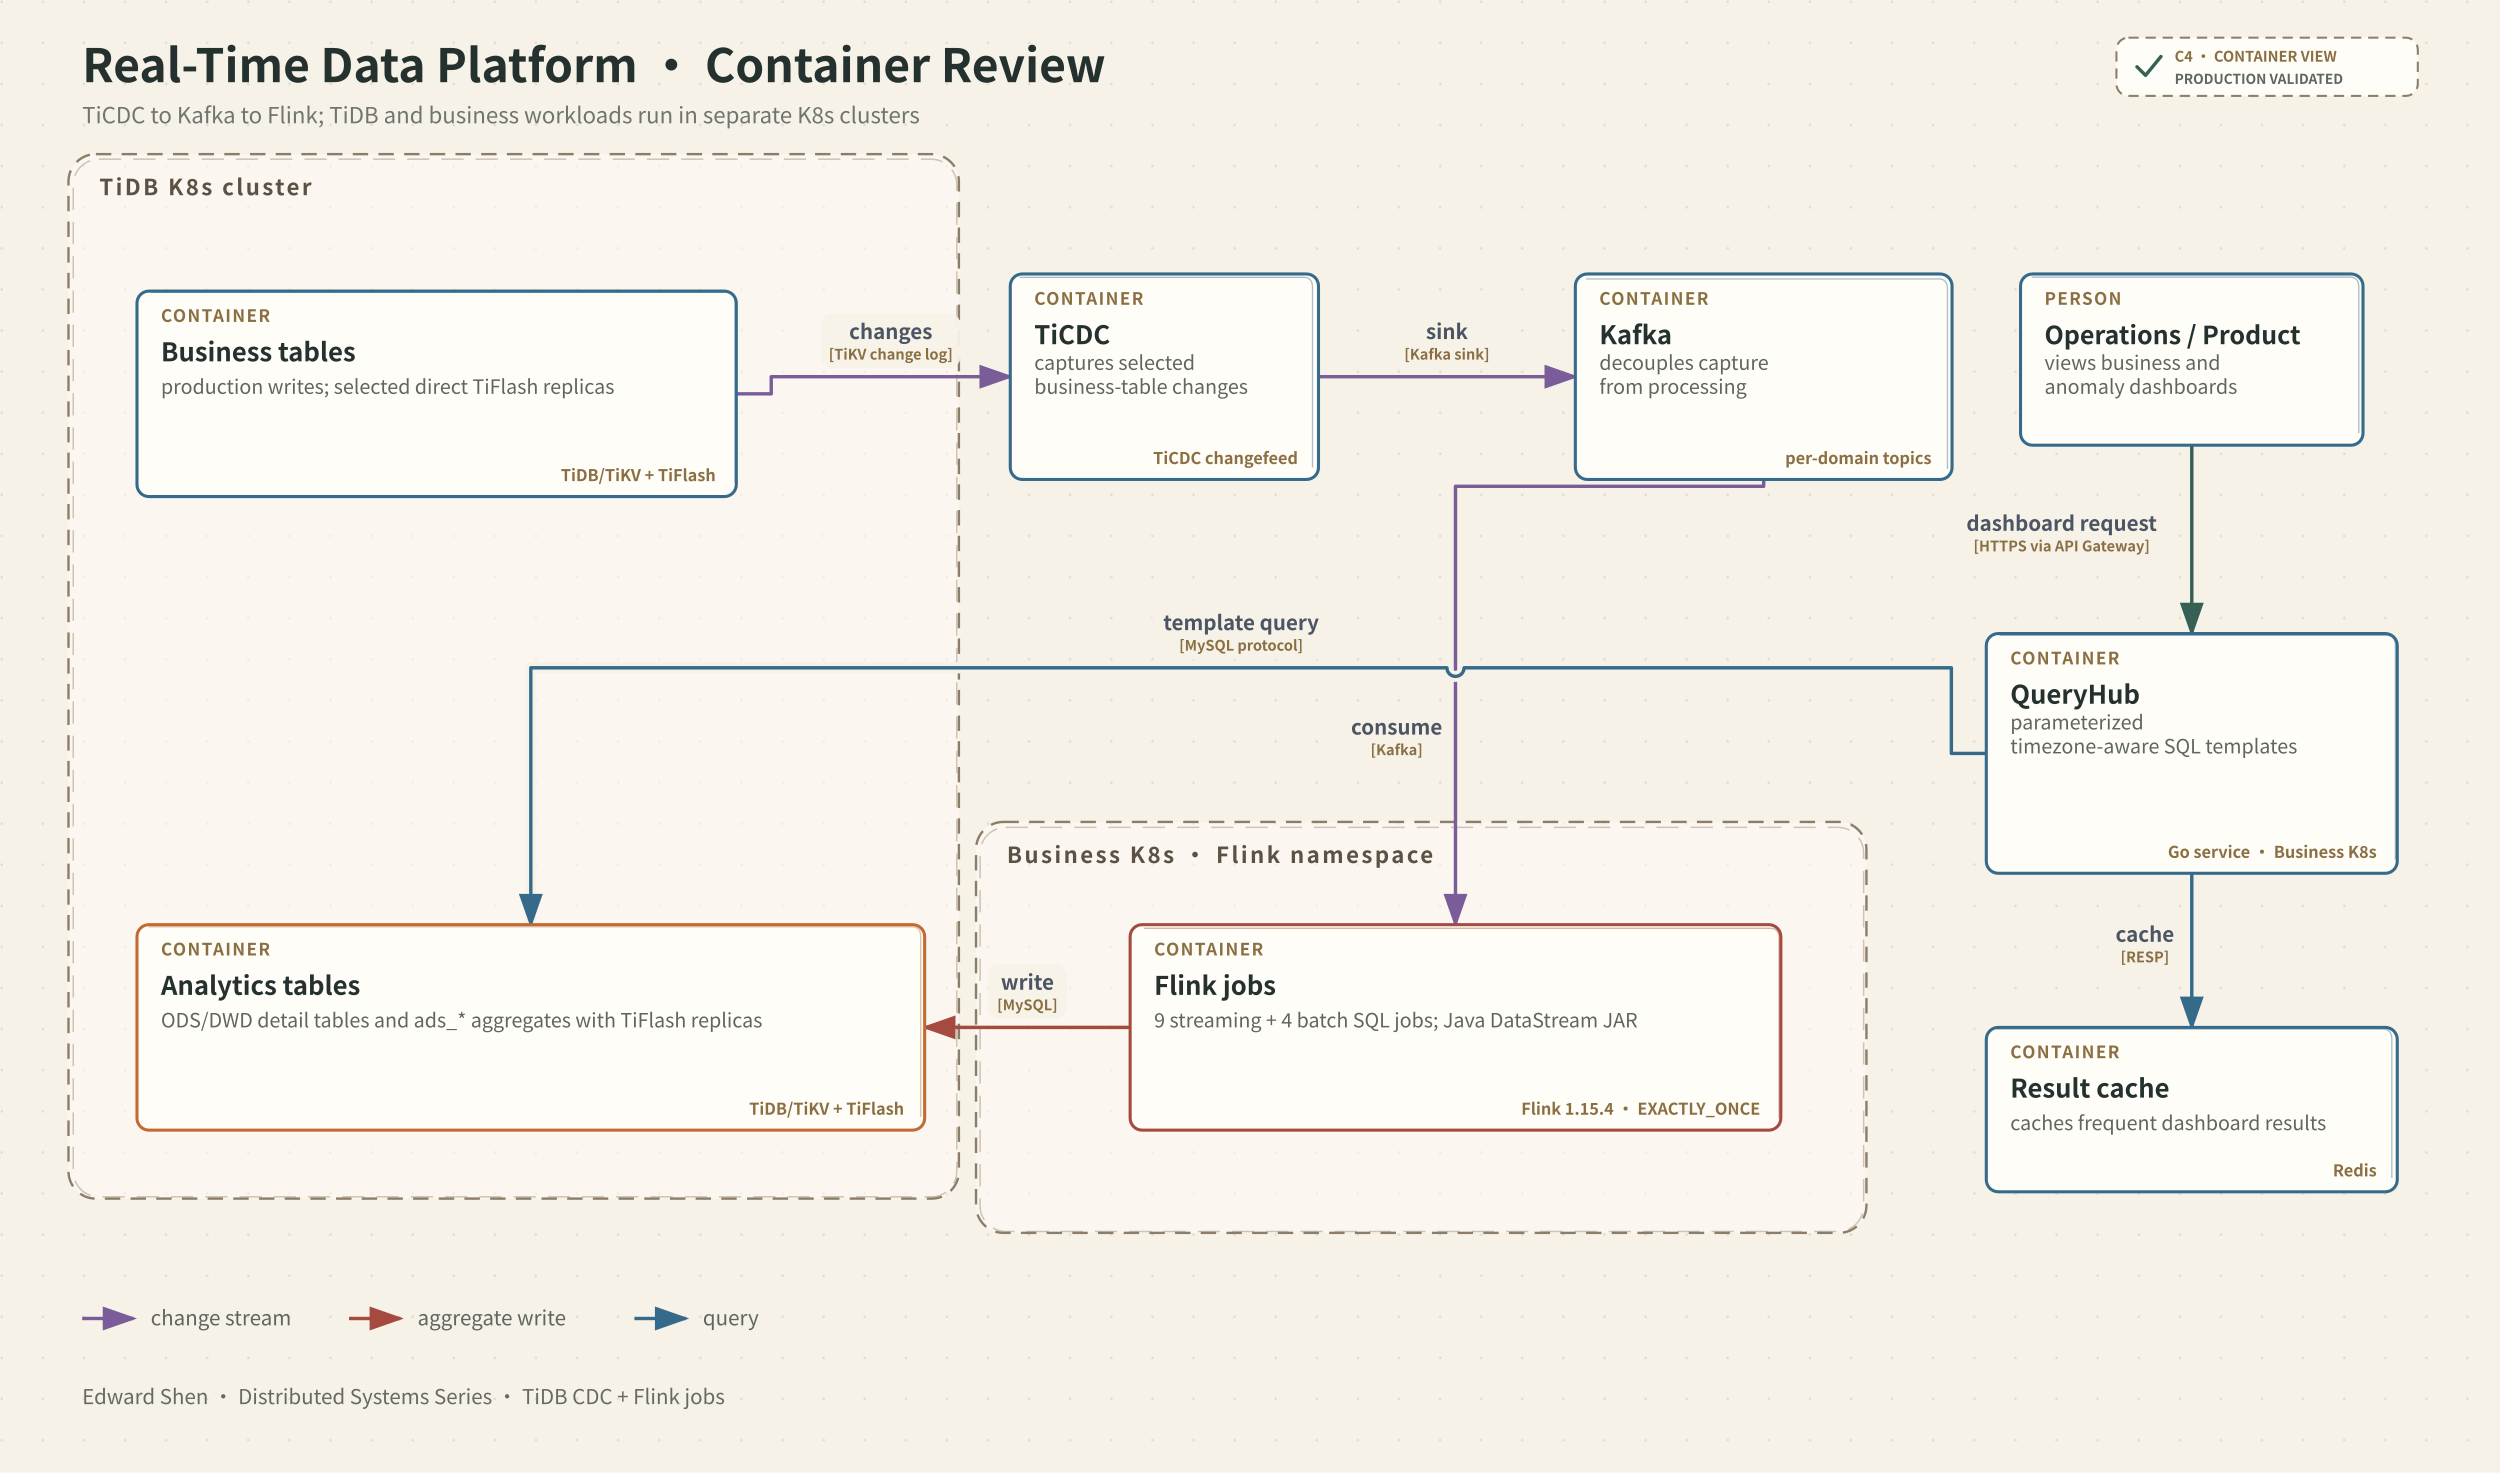
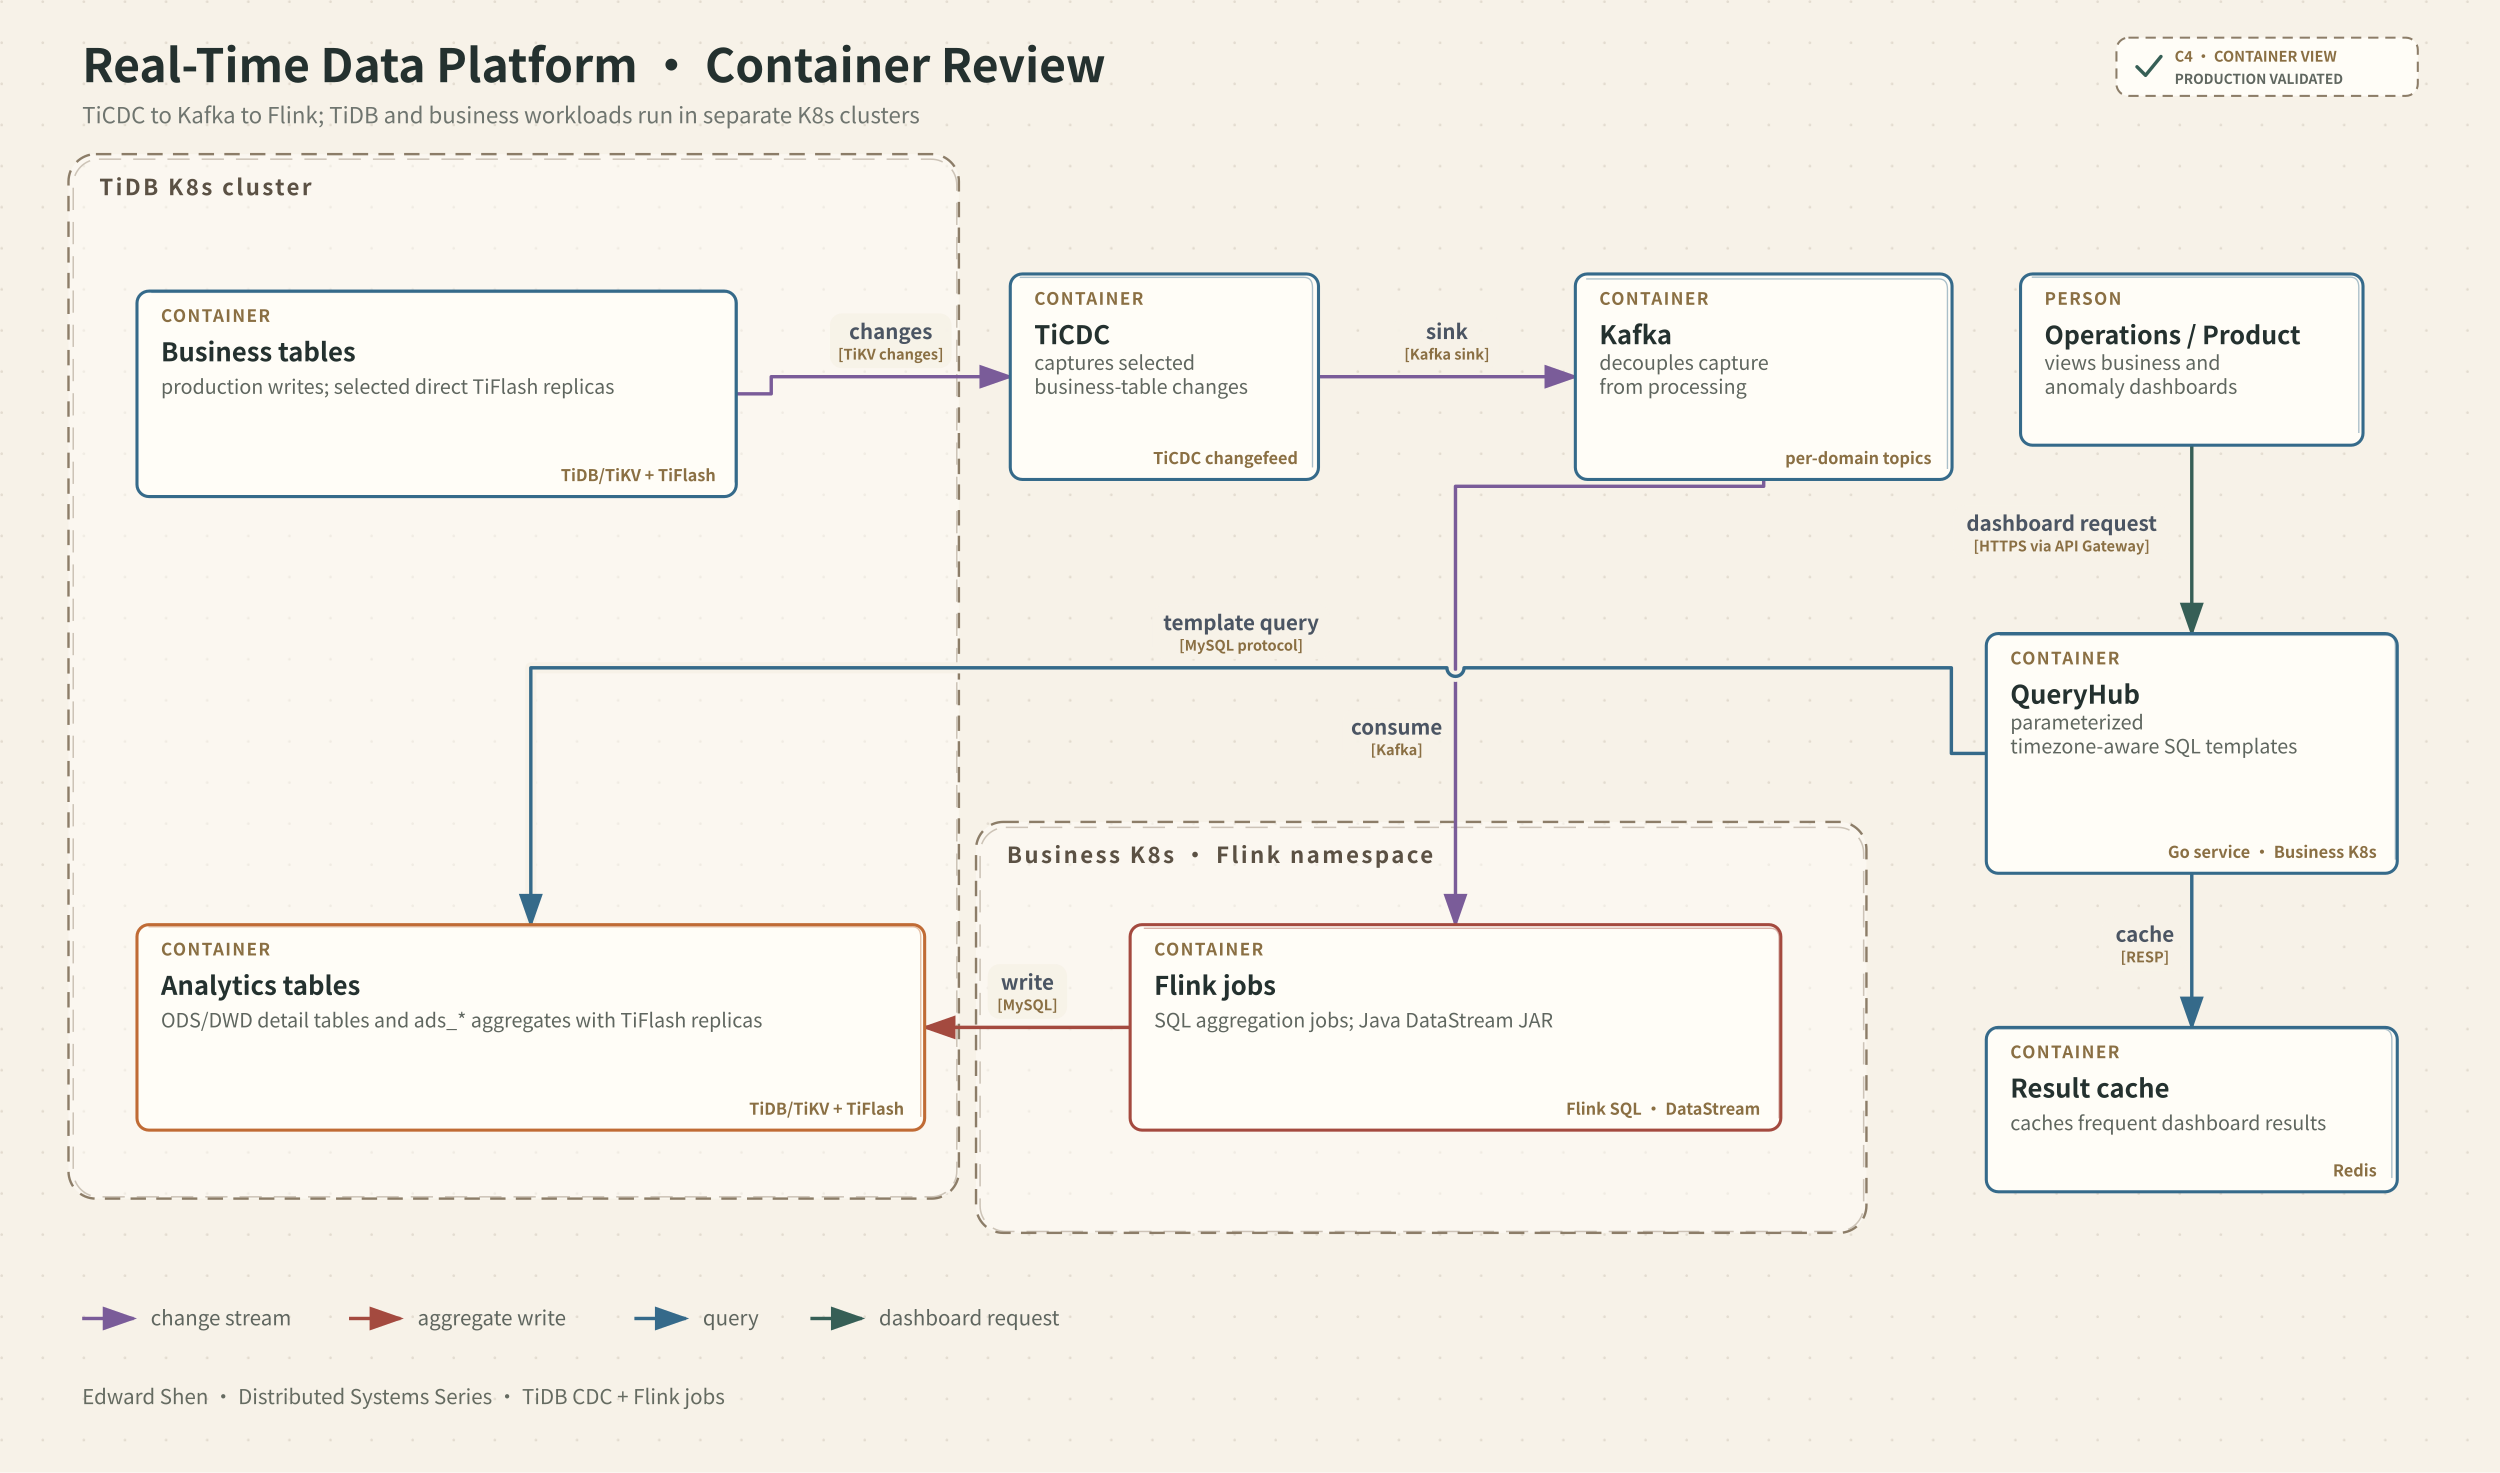
<svg xmlns="http://www.w3.org/2000/svg" viewBox="0 0 1460 860" width="1460" height="860" data-generator="fireworks-tech-graph" data-schema-version="1" data-text-metrics="heuristic-v1" data-style-id="9" data-visual-theme="C4 Review Canvas" data-diagram-type="c4" data-motion-scene="" data-semantic-profile="c4-review" data-semantic-valid="true" data-quality-profile="standard" data-max-bends-per-edge="12" data-max-total-bends="100" data-max-route-stretch="5.0" data-max-bridged-crossings="8" data-min-node-gap="0.0" data-min-container-gutter="0.0" data-min-label-clearance="2.0" data-min-segment-length="0.0">
  <defs>
    <marker id="arrowA" markerWidth="10" markerHeight="7" refX="9" refY="3.5" orient="auto">
      <polygon points="0 0, 10 3.5, 0 7" fill="#365f56" />
    </marker>
    <marker id="arrowB" markerWidth="10" markerHeight="7" refX="9" refY="3.5" orient="auto">
      <polygon points="0 0, 10 3.5, 0 7" fill="#a44a3f" />
    </marker>
    <marker id="arrowC" markerWidth="10" markerHeight="7" refX="9" refY="3.5" orient="auto">
      <polygon points="0 0, 10 3.5, 0 7" fill="#356a8a" />
    </marker>
    <marker id="arrowE" markerWidth="10" markerHeight="7" refX="9" refY="3.5" orient="auto">
      <polygon points="0 0, 10 3.5, 0 7" fill="#c06b35" />
    </marker>
    <marker id="arrowF" markerWidth="10" markerHeight="7" refX="9" refY="3.5" orient="auto">
      <polygon points="0 0, 10 3.5, 0 7" fill="#7a5c99" />
    </marker>
    <marker id="arrowG" markerWidth="10" markerHeight="7" refX="9" refY="3.5" orient="auto">
      <polygon points="0 0, 10 3.5, 0 7" fill="#b13e53" />
    </marker>
    <marker id="arrowH" markerWidth="10" markerHeight="7" refX="9" refY="3.5" orient="auto">
      <polygon points="0 0, 10 3.5, 0 7" fill="#746b60" />
    </marker>
    <pattern id="reviewGrid" width="24" height="24" patternUnits="userSpaceOnUse">
      <circle cx="1" cy="1" r="0.8" fill="#8c7d68" fill-opacity="0.18" />
    </pattern>
    <style>
    text { font-family: 'Avenir Next', Avenir, 'Segoe UI', 'PingFang SC', 'Noto Sans CJK SC', 'Microsoft YaHei', sans-serif; }
    .title { font-size: 27px; font-weight: 700; fill: #24312f; }
    .subtitle { font-size: 13px; font-weight: 500; fill: #6f756f; }
    .section { font-size: 13px; font-weight: 700; fill: #5b5144; letter-spacing: 1.4px; }
    .section-sub { font-size: 12px; font-weight: 500; fill: #756753; }
    .node-title { font-weight: 700; fill: #24312f; }
    .node-sub { font-weight: 500; fill: #5f665f; }
    .node-type { font-size: 10px; font-weight: 700; fill: #8a6f43; letter-spacing: 0.08em; }
    .arrow-label { font-size: 12px; font-weight: 600; fill: #4b5563; }
    .legend { font-size: 12px; font-weight: 500; fill: #5f665f; }
    .footnote { font-size: 12px; font-weight: 500; fill: #656b61; }
    .metric-label { font-size: 8.5px; font-weight: 700; fill: #656b61; text-transform: uppercase; }
    .metric-value { font-size: 9.5px; font-weight: 700; fill: #24312f; }
    </style>
  </defs>
  <rect data-graph-role="background" width="1460.0" height="860.0" fill="#f7f2e8" />
  <rect data-graph-role="decoration" width="1460.0" height="860.0" fill="url(#reviewGrid)" />
  <text x="48.0" y="48" text-anchor="start" class="title">Real-Time Data Platform · Container Review</text>
  <text x="48.0" y="72" text-anchor="start" class="subtitle">TiCDC to Kafka to Flink; TiDB and business workloads run in separate K8s clusters</text>
  <g id="style-signature" data-graph-role="decoration" data-style-signature="c4-review-board">
    <rect x="1236.0" y="22.0" width="176.0" height="34.0" rx="7" fill="#fffdf7" stroke="#8c7d68" stroke-width="1.2" stroke-dasharray="6 4" />
    <path d="M 1248.0 39.0 l 5 5 9 -11" fill="none" stroke="#365f56" stroke-width="2" stroke-linecap="round" stroke-linejoin="round" />
    <text data-full-text="C4 · CONTAINER VIEW" x="1270.0" y="36.0" font-size="8.5" font-weight="800" fill="#8a6f43">C4 · CONTAINER VIEW</text>
    <text data-full-text="PRODUCTION VALIDATED" x="1270.0" y="49.0" font-size="8" font-weight="700" fill="#5f665f">PRODUCTION VALIDATED</text>
  </g>
  <g id="tidb-boundary" data-graph-role="container" data-container-id="tidb-boundary" data-semantic-role="boundary" data-graph-bounds="40,90,560,700">
    <rect data-graph-role="container" x="40.0" y="90.0" width="520.0" height="610.0" rx="16.0" fill="rgba(255,253,247,0.48)" stroke="#8c7d68" stroke-width="1.4" stroke-dasharray="9 6" />
    <rect data-graph-role="decoration" x="42.77" y="92.966" width="516.0" height="606.0" rx="15.0" fill="none" stroke="#8c7d68" stroke-width="0.9" stroke-dasharray="13 7" opacity="0.42" />
    <text x="58.0" y="114.0" class="section">TiDB K8s cluster</text>
    <rect id="tidb-boundary-header" data-graph-role="reserved" data-reserved-kind="container-header" x="48" y="96" width="138.16" height="30" fill="none" stroke="none" />
  </g>
  <g id="flink-boundary" data-graph-role="container" data-container-id="flink-boundary" data-semantic-role="boundary" data-graph-bounds="570,480,1090,720">
    <rect data-graph-role="container" x="570.0" y="480.0" width="520.0" height="240.0" rx="16.0" fill="rgba(255,253,247,0.48)" stroke="#8c7d68" stroke-width="1.4" stroke-dasharray="9 6" />
    <rect data-graph-role="decoration" x="572.377" y="483.187" width="516.0" height="236.0" rx="15.0" fill="none" stroke="#8c7d68" stroke-width="0.9" stroke-dasharray="13 7" opacity="0.42" />
    <text x="588.0" y="504.0" class="section">Business K8s · Flink namespace</text>
    <rect id="flink-boundary-header" data-graph-role="reserved" data-reserved-kind="container-header" x="578" y="486" width="234.62" height="30" fill="none" stroke="none" />
  </g>
  <path id="capture-review-stroke" data-graph-role="decoration" data-owner="capture" d="M 430,230 L 450.4,230 L 450.4,220 L 590,220" fill="none" stroke="#7a5c99" stroke-width="0.9" stroke-dasharray="2.5,2" opacity="0.30" stroke-dashoffset="-0.57" />
-   <path id="capture" data-graph-role="edge" data-edge-id="capture" data-source="business-data" data-target="ticdc" data-edge-kind="flow" data-topic-id="" data-flow="async" data-motion-role="" data-motion-stage="" data-motion-order="" data-protocol="TiKV change log" data-via="" data-critical-path-id="" data-critical-hop="" data-critical-hops="" data-critical="false" data-bends="2" data-route-stretch="1.0" data-bridges="" d="M 430,230 L 450.4,230 L 450.4,220 L 590,220" fill="none" stroke="#7a5c99" stroke-width="2.0" stroke-linecap="round" stroke-linejoin="round" marker-end="url(#arrowF)" />
+   <path id="capture" data-graph-role="edge" data-edge-id="capture" data-source="business-data" data-target="ticdc" data-edge-kind="flow" data-topic-id="" data-flow="async" data-motion-role="" data-motion-stage="" data-motion-order="" data-protocol="TiKV changes" data-via="" data-critical-path-id="" data-critical-hop="" data-critical-hops="" data-critical="false" data-bends="2" data-route-stretch="1.0" data-bridges="" d="M 430,230 L 450.4,230 L 450.4,220 L 590,220" fill="none" stroke="#7a5c99" stroke-width="2.0" stroke-linecap="round" stroke-linejoin="round" marker-end="url(#arrowF)" />
  <path id="publish-review-stroke" data-graph-role="decoration" data-owner="publish" d="M 770,220 L 920,220" fill="none" stroke="#7a5c99" stroke-width="0.9" stroke-dasharray="2.5,2" opacity="0.30" stroke-dashoffset="0.03" />
  <path id="publish" data-graph-role="edge" data-edge-id="publish" data-source="ticdc" data-target="kafka" data-edge-kind="flow" data-topic-id="" data-flow="async" data-motion-role="" data-motion-stage="" data-motion-order="" data-protocol="Kafka sink" data-via="" data-critical-path-id="" data-critical-hop="" data-critical-hops="" data-critical="false" data-bends="0" data-route-stretch="1.0" data-bridges="" d="M 770,220 L 920,220" fill="none" stroke="#7a5c99" stroke-width="2.0" stroke-linecap="round" stroke-linejoin="round" marker-end="url(#arrowF)" />
  <path id="consume-review-stroke" data-graph-role="decoration" data-owner="consume" d="M 1030,280 L 1030,284 L 850,284 L 850,540" fill="none" stroke="#7a5c99" stroke-width="0.9" stroke-dasharray="2.5,2" opacity="0.30" stroke-dashoffset="1.15" />
  <path id="consume" data-graph-role="edge" data-edge-id="consume" data-source="kafka" data-target="flink-jobs" data-edge-kind="flow" data-topic-id="" data-flow="async" data-motion-role="" data-motion-stage="" data-motion-order="" data-protocol="Kafka" data-via="" data-critical-path-id="" data-critical-hop="" data-critical-hops="" data-critical="false" data-bends="2" data-route-stretch="1.0" data-bridges="" d="M 1030,280 L 1030,284 L 850,284 L 850,540" fill="none" stroke="#7a5c99" stroke-width="2.0" stroke-linecap="round" stroke-linejoin="round" marker-end="url(#arrowF)" />
  <path id="write-ads-review-stroke" data-graph-role="decoration" data-owner="write-ads" d="M 660,600 L 540,600" fill="none" stroke="#a44a3f" stroke-width="0.9" stroke-dasharray="2.5,2" opacity="0.30" stroke-dashoffset="0.19" />
  <path id="write-ads" data-graph-role="edge" data-edge-id="write-ads" data-source="flink-jobs" data-target="analytics-data" data-edge-kind="flow" data-topic-id="" data-flow="write" data-motion-role="" data-motion-stage="" data-motion-order="" data-protocol="MySQL" data-via="" data-critical-path-id="" data-critical-hop="" data-critical-hops="" data-critical="false" data-bends="0" data-route-stretch="1.0" data-bridges="" d="M 660,600 L 540,600" fill="none" stroke="#a44a3f" stroke-width="2.0" stroke-linecap="round" stroke-linejoin="round" marker-end="url(#arrowB)" />
  <path id="query-ads-bridge-mask" data-graph-role="bridge-mask" data-owner="query-ads" d="M 1160,440 L 1139.6,440 L 1139.6,390 L 855,390 A 5 5 0 0 1 845,390 L 310,390 L 310,540" fill="none" stroke="#f7f2e8" stroke-width="6.5" stroke-linecap="round" stroke-linejoin="round" />
  <path id="query-ads-review-stroke" data-graph-role="decoration" data-owner="query-ads" d="M 1160,440 L 1139.6,440 L 1139.6,390 L 855,390 A 5 5 0 0 1 845,390 L 310,390 L 310,540" fill="none" stroke="#356a8a" stroke-width="0.9" stroke-dasharray="2.5,2" opacity="0.30" stroke-dashoffset="-1.17" />
  <path id="query-ads" data-graph-role="edge" data-edge-id="query-ads" data-source="queryhub" data-target="analytics-data" data-edge-kind="flow" data-topic-id="" data-flow="read" data-motion-role="" data-motion-stage="" data-motion-order="" data-protocol="MySQL protocol" data-via="" data-critical-path-id="" data-critical-hop="" data-critical-hops="" data-critical="false" data-bends="3" data-route-stretch="1.105" data-bridges="850,390" d="M 1160,440 L 1139.6,440 L 1139.6,390 L 855,390 A 5 5 0 0 1 845,390 L 310,390 L 310,540" fill="none" stroke="#356a8a" stroke-width="2.0" stroke-linecap="round" stroke-linejoin="round" marker-end="url(#arrowC)" />
  <path id="cache-result-review-stroke" data-graph-role="decoration" data-owner="cache-result" d="M 1280,510 L 1280,600" fill="none" stroke="#356a8a" stroke-width="0.9" stroke-dasharray="2.5,2" opacity="0.30" stroke-dashoffset="-0.2" />
  <path id="cache-result" data-graph-role="edge" data-edge-id="cache-result" data-source="queryhub" data-target="cache" data-edge-kind="flow" data-topic-id="" data-flow="read" data-motion-role="" data-motion-stage="" data-motion-order="" data-protocol="RESP" data-via="" data-critical-path-id="" data-critical-hop="" data-critical-hops="" data-critical="false" data-bends="0" data-route-stretch="1.0" data-bridges="" d="M 1280,510 L 1280,600" fill="none" stroke="#356a8a" stroke-width="2.0" stroke-linecap="round" stroke-linejoin="round" marker-end="url(#arrowC)" />
  <path id="dashboard-query-review-stroke" data-graph-role="decoration" data-owner="dashboard-query" d="M 1280,260 L 1280,370" fill="none" stroke="#365f56" stroke-width="0.9" stroke-dasharray="2.5,2" opacity="0.30" stroke-dashoffset="0.7" />
  <path id="dashboard-query" data-graph-role="edge" data-edge-id="dashboard-query" data-source="viewers" data-target="queryhub" data-edge-kind="flow" data-topic-id="" data-flow="control" data-motion-role="" data-motion-stage="" data-motion-order="" data-protocol="HTTPS via API Gateway" data-via="" data-critical-path-id="" data-critical-hop="" data-critical-hops="" data-critical="false" data-bends="0" data-route-stretch="1.0" data-bridges="" d="M 1280,260 L 1280,370" fill="none" stroke="#365f56" stroke-width="2.0" stroke-linecap="round" stroke-linejoin="round" marker-end="url(#arrowA)" />
  <g id="node-viewers" data-graph-role="node" data-node-id="viewers" data-semantic-role="person" data-motion-role="" data-motion-stage="" data-motion-order="" data-parent="" data-deployment-id="" data-topic-id="" data-span-id="" data-station-order="" data-status="" data-start-ms="" data-duration-ms="" data-parent-span="" data-graph-bounds="1180,160,1380,260">
    <rect x="1180.0" y="160.0" width="200.0" height="100.0" rx="7" fill="#fffdf7" stroke="#356a8a" stroke-width="1.8" />
    <path data-graph-role="decoration" d="M 1186.538 161.86 H 1372.538 Q 1377.538 161.86 1377.538 167.86 V 252.86" fill="none" stroke="#356a8a" stroke-width="0.8" opacity="0.42" />
    <text data-text-role="type" data-full-text="PERSON" data-text-max-width="172.0" x="1194.0" y="178.0" class="node-type" font-size="10.0">PERSON</text>
    <text data-text-role="title" data-full-text="Operations / Product" data-text-max-width="172.0" x="1194.0" y="201.0" class="node-title" font-size="14.61" text-anchor="start">Operations / Product</text>
    <text data-text-role="description" data-line="1" data-full-text="views business and anomaly dashboards" x="1194.0" y="216.0" class="node-sub" font-size="11.5" text-anchor="start">views business and</text>
    <text data-text-role="description" data-line="2" data-full-text="views business and anomaly dashboards" x="1194.0" y="230.0" class="node-sub" font-size="11.5" text-anchor="start">anomaly dashboards</text>
  </g>
  <g id="node-business-data" data-graph-role="node" data-node-id="business-data" data-semantic-role="container" data-motion-role="" data-motion-stage="" data-motion-order="" data-parent="tidb-boundary" data-deployment-id="" data-topic-id="" data-span-id="" data-station-order="" data-status="" data-start-ms="" data-duration-ms="" data-parent-span="" data-graph-bounds="80,170,430,290">
    <rect x="80.0" y="170.0" width="350.0" height="120.0" rx="7" fill="#fffdf7" stroke="#356a8a" stroke-width="1.8" />
    <path data-graph-role="decoration" d="M 88.338 170.754 H 424.338 Q 429.338 170.754 429.338 176.754 V 281.754" fill="none" stroke="#356a8a" stroke-width="0.8" opacity="0.42" />
    <text data-text-role="type" data-full-text="CONTAINER" data-text-max-width="322.0" x="94.0" y="188.0" class="node-type" font-size="10.0">CONTAINER</text>
    <text data-text-role="title" data-full-text="Business tables" data-text-max-width="322.0" x="94.0" y="211.0" class="node-title" font-size="15" text-anchor="start">Business tables</text>
    <text data-text-role="description" data-line="1" data-full-text="production writes; selected direct TiFlash replicas" x="94.0" y="230.0" class="node-sub" font-size="11.5" text-anchor="start">production writes; selected direct TiFlash replicas</text>
    <text data-text-role="technology" data-full-text="TiDB/TiKV + TiFlash" data-text-max-width="326.0" x="418.0" y="281.0" text-anchor="end" font-size="9.5" font-weight="700" fill="#8a6f43">TiDB/TiKV + TiFlash</text>
  </g>
  <g id="node-analytics-data" data-graph-role="node" data-node-id="analytics-data" data-semantic-role="container" data-motion-role="" data-motion-stage="" data-motion-order="" data-parent="tidb-boundary" data-deployment-id="" data-topic-id="" data-span-id="" data-station-order="" data-status="" data-start-ms="" data-duration-ms="" data-parent-span="" data-graph-bounds="80,540,540,660">
    <rect x="80.0" y="540.0" width="460.0" height="120.0" rx="7" fill="#fffdf7" stroke="#c06b35" stroke-width="1.8" />
    <path data-graph-role="decoration" d="M 86.709 541.234 H 532.709 Q 537.709 541.234 537.709 547.234 V 652.234" fill="none" stroke="#c06b35" stroke-width="0.8" opacity="0.42" />
    <text data-text-role="type" data-full-text="CONTAINER" data-text-max-width="432.0" x="94.0" y="558.0" class="node-type" font-size="10.0">CONTAINER</text>
    <text data-text-role="title" data-full-text="Analytics tables" data-text-max-width="432.0" x="94.0" y="581.0" class="node-title" font-size="15" text-anchor="start">Analytics tables</text>
    <text data-text-role="description" data-line="1" data-full-text="ODS/DWD detail tables and ads_* aggregates with TiFlash replicas" x="94.0" y="600.0" class="node-sub" font-size="11.5" text-anchor="start">ODS/DWD detail tables and ads_* aggregates with TiFlash replicas</text>
    <text data-text-role="technology" data-full-text="TiDB/TiKV + TiFlash" data-text-max-width="436.0" x="528.0" y="651.0" text-anchor="end" font-size="9.5" font-weight="700" fill="#8a6f43">TiDB/TiKV + TiFlash</text>
  </g>
  <g id="node-ticdc" data-graph-role="node" data-node-id="ticdc" data-semantic-role="container" data-motion-role="" data-motion-stage="" data-motion-order="" data-parent="" data-deployment-id="" data-topic-id="" data-span-id="" data-station-order="" data-status="" data-start-ms="" data-duration-ms="" data-parent-span="" data-graph-bounds="590,160,770,280">
    <rect x="590.0" y="160.0" width="180.0" height="120.0" rx="7" fill="#fffdf7" stroke="#356a8a" stroke-width="1.8" />
    <path data-graph-role="decoration" d="M 595.502 161.984 H 761.502 Q 766.502 161.984 766.502 167.984 V 272.984" fill="none" stroke="#356a8a" stroke-width="0.8" opacity="0.42" />
    <text data-text-role="type" data-full-text="CONTAINER" data-text-max-width="152.0" x="604.0" y="178.0" class="node-type" font-size="10.0">CONTAINER</text>
    <text data-text-role="title" data-full-text="TiCDC" data-text-max-width="152.0" x="604.0" y="201.0" class="node-title" font-size="15" text-anchor="start">TiCDC</text>
    <text data-text-role="description" data-line="1" data-full-text="captures selected business-table changes" x="604.0" y="216.0" class="node-sub" font-size="11.5" text-anchor="start">captures selected</text>
    <text data-text-role="description" data-line="2" data-full-text="captures selected business-table changes" x="604.0" y="230.0" class="node-sub" font-size="11.5" text-anchor="start">business-table changes</text>
    <text data-text-role="technology" data-full-text="TiCDC changefeed" data-text-max-width="156.0" x="758.0" y="271.0" text-anchor="end" font-size="9.5" font-weight="700" fill="#8a6f43">TiCDC changefeed</text>
  </g>
  <g id="node-kafka" data-graph-role="node" data-node-id="kafka" data-semantic-role="container" data-motion-role="" data-motion-stage="" data-motion-order="" data-parent="" data-deployment-id="" data-topic-id="" data-span-id="" data-station-order="" data-status="" data-start-ms="" data-duration-ms="" data-parent-span="" data-graph-bounds="920,160,1140,280">
    <rect x="920.0" y="160.0" width="220.0" height="120.0" rx="7" fill="#fffdf7" stroke="#356a8a" stroke-width="1.8" />
    <path data-graph-role="decoration" d="M 926.31 162.895 H 1132.31 Q 1137.31 162.895 1137.31 168.895 V 273.895" fill="none" stroke="#356a8a" stroke-width="0.8" opacity="0.42" />
    <text data-text-role="type" data-full-text="CONTAINER" data-text-max-width="192.0" x="934.0" y="178.0" class="node-type" font-size="10.0">CONTAINER</text>
    <text data-text-role="title" data-full-text="Kafka" data-text-max-width="192.0" x="934.0" y="201.0" class="node-title" font-size="15" text-anchor="start">Kafka</text>
    <text data-text-role="description" data-line="1" data-full-text="decouples capture from processing" x="934.0" y="216.0" class="node-sub" font-size="11.5" text-anchor="start">decouples capture</text>
    <text data-text-role="description" data-line="2" data-full-text="decouples capture from processing" x="934.0" y="230.0" class="node-sub" font-size="11.5" text-anchor="start">from processing</text>
    <text data-text-role="technology" data-full-text="per-domain topics" data-text-max-width="196.0" x="1128.0" y="271.0" text-anchor="end" font-size="9.5" font-weight="700" fill="#8a6f43">per-domain topics</text>
  </g>
  <g id="node-flink-jobs" data-graph-role="node" data-node-id="flink-jobs" data-semantic-role="container" data-motion-role="" data-motion-stage="" data-motion-order="" data-parent="flink-boundary" data-deployment-id="" data-topic-id="" data-span-id="" data-station-order="" data-status="" data-start-ms="" data-duration-ms="" data-parent-span="" data-graph-bounds="660,540,1040,660">
    <rect x="660.0" y="540.0" width="380.0" height="120.0" rx="7" fill="#fffdf7" stroke="#a44a3f" stroke-width="1.8" />
    <path data-graph-role="decoration" d="M 667.983 542.127 H 1033.983 Q 1038.983 542.127 1038.983 548.127 V 653.127" fill="none" stroke="#a44a3f" stroke-width="0.8" opacity="0.42" />
    <text data-text-role="type" data-full-text="CONTAINER" data-text-max-width="352.0" x="674.0" y="558.0" class="node-type" font-size="10.0">CONTAINER</text>
    <text data-text-role="title" data-full-text="Flink jobs" data-text-max-width="352.0" x="674.0" y="581.0" class="node-title" font-size="15" text-anchor="start">Flink jobs</text>
-     <text data-text-role="description" data-line="1" data-full-text="9 streaming + 4 batch SQL jobs; Java DataStream JAR" x="674.0" y="600.0" class="node-sub" font-size="11.5" text-anchor="start">9 streaming + 4 batch SQL jobs; Java DataStream JAR</text>
-     <text data-text-role="technology" data-full-text="Flink 1.15.4 · EXACTLY_ONCE" data-text-max-width="356.0" x="1028.0" y="651.0" text-anchor="end" font-size="9.5" font-weight="700" fill="#8a6f43">Flink 1.15.4 · EXACTLY_ONCE</text>
+     <text data-text-role="description" data-line="1" data-full-text="SQL aggregation jobs; Java DataStream JAR" x="674.0" y="600.0" class="node-sub" font-size="11.5" text-anchor="start">SQL aggregation jobs; Java DataStream JAR</text>
+     <text data-text-role="technology" data-full-text="Flink SQL · DataStream" data-text-max-width="356.0" x="1028.0" y="651.0" text-anchor="end" font-size="9.5" font-weight="700" fill="#8a6f43">Flink SQL · DataStream</text>
  </g>
  <g id="node-queryhub" data-graph-role="node" data-node-id="queryhub" data-semantic-role="container" data-motion-role="" data-motion-stage="" data-motion-order="" data-parent="" data-deployment-id="" data-topic-id="" data-span-id="" data-station-order="" data-status="" data-start-ms="" data-duration-ms="" data-parent-span="" data-graph-bounds="1160,370,1400,510">
    <rect x="1160.0" y="370.0" width="240.0" height="140.0" rx="7" fill="#fffdf7" stroke="#356a8a" stroke-width="1.8" />
    <path data-graph-role="decoration" d="M 1167.892 371.047 H 1393.892 Q 1398.892 371.047 1398.892 377.047 V 502.047" fill="none" stroke="#356a8a" stroke-width="0.8" opacity="0.42" />
    <text data-text-role="type" data-full-text="CONTAINER" data-text-max-width="212.0" x="1174.0" y="388.0" class="node-type" font-size="10.0">CONTAINER</text>
    <text data-text-role="title" data-full-text="QueryHub" data-text-max-width="212.0" x="1174.0" y="411.0" class="node-title" font-size="15" text-anchor="start">QueryHub</text>
    <text data-text-role="description" data-line="1" data-full-text="parameterized timezone-aware SQL templates" x="1174.0" y="426.0" class="node-sub" font-size="11.5" text-anchor="start">parameterized</text>
    <text data-text-role="description" data-line="2" data-full-text="parameterized timezone-aware SQL templates" x="1174.0" y="440.0" class="node-sub" font-size="11.5" text-anchor="start">timezone-aware SQL templates</text>
    <text data-text-role="technology" data-full-text="Go service · Business K8s" data-text-max-width="216.0" x="1388.0" y="501.0" text-anchor="end" font-size="9.5" font-weight="700" fill="#8a6f43">Go service · Business K8s</text>
  </g>
  <g id="node-cache" data-graph-role="node" data-node-id="cache" data-semantic-role="container" data-motion-role="" data-motion-stage="" data-motion-order="" data-parent="" data-deployment-id="" data-topic-id="" data-span-id="" data-station-order="" data-status="" data-start-ms="" data-duration-ms="" data-parent-span="" data-graph-bounds="1160,600,1400,696">
    <rect x="1160.0" y="600.0" width="240.0" height="96.0" rx="7" fill="#fffdf7" stroke="#356a8a" stroke-width="1.8" />
    <path data-graph-role="decoration" d="M 1165.83 601.002 H 1391.83 Q 1396.83 601.002 1396.83 607.002 V 688.002" fill="none" stroke="#356a8a" stroke-width="0.8" opacity="0.42" />
    <text data-text-role="type" data-full-text="CONTAINER" data-text-max-width="212.0" x="1174.0" y="618.0" class="node-type" font-size="10.0">CONTAINER</text>
    <text data-text-role="title" data-full-text="Result cache" data-text-max-width="212.0" x="1174.0" y="641.0" class="node-title" font-size="15" text-anchor="start">Result cache</text>
    <text data-text-role="description" data-line="1" data-full-text="caches frequent dashboard results" x="1174.0" y="660.0" class="node-sub" font-size="11.5" text-anchor="start">caches frequent dashboard results</text>
    <text data-text-role="technology" data-full-text="Redis" data-text-max-width="216.0" x="1388.0" y="687.0" text-anchor="end" font-size="9.5" font-weight="700" fill="#8a6f43">Redis</text>
  </g>
-   <g id="capture-label" data-graph-role="label" data-owner="capture" data-graph-bounds="479.31,183,561.1,215">
-     <rect x="479.31" y="183.0" width="81.79" height="32" rx="7" fill="#f7f2e8" opacity="0.94" />
+   <g id="capture-label" data-graph-role="label" data-owner="capture" data-graph-bounds="484.66,183,555.74,215">
+     <rect x="484.66" y="183.0" width="71.08" height="32" rx="7" fill="#f7f2e8" opacity="0.94" />
    <text x="520.2" y="198.0" text-anchor="middle" class="arrow-label" font-size="11.5">changes</text>
-     <text x="520.2" y="210.0" text-anchor="middle" font-size="8.5" font-weight="800" fill="#8a6f43">[TiKV change log]</text>
+     <text x="520.2" y="210.0" text-anchor="middle" font-size="8.5" font-weight="800" fill="#8a6f43">[TiKV changes]</text>
  </g>
  <g id="publish-label" data-graph-role="label" data-owner="publish" data-graph-bounds="814.39,183,875.61,215">
    <rect x="814.39" y="183.0" width="61.22" height="32" rx="7" fill="#f7f2e8" opacity="0.94" />
    <text x="845.0" y="198.0" text-anchor="middle" class="arrow-label" font-size="11.5">sink</text>
    <text x="845.0" y="210.0" text-anchor="middle" font-size="8.5" font-weight="800" fill="#8a6f43">[Kafka sink]</text>
  </g>
  <g id="consume-label" data-graph-role="label" data-owner="consume" data-graph-bounds="784.29,414,846.98,446">
    <rect x="784.29" y="414.0" width="62.69" height="32" rx="7" fill="#f7f2e8" opacity="0.94" />
    <text x="815.64" y="429.0" text-anchor="middle" class="arrow-label" font-size="11.5">consume</text>
    <text x="815.64" y="441.0" text-anchor="middle" font-size="8.5" font-weight="800" fill="#8a6f43">[Kafka]</text>
  </g>
  <g id="write-ads-label" data-graph-role="label" data-owner="write-ads" data-graph-bounds="576.82,563,623.18,595">
    <rect x="576.82" y="563.0" width="46.36" height="32" rx="7" fill="#f7f2e8" opacity="0.94" />
    <text x="600.0" y="578.0" text-anchor="middle" class="arrow-label" font-size="11.5">write</text>
    <text x="600.0" y="590.0" text-anchor="middle" font-size="8.5" font-weight="800" fill="#8a6f43">[MySQL]</text>
  </g>
  <g id="query-ads-label" data-graph-role="label" data-owner="query-ads" data-graph-bounds="672.87,353,776.73,385">
    <rect x="672.87" y="353.0" width="103.86" height="32" rx="7" fill="#f7f2e8" opacity="0.94" />
    <text x="724.8" y="368.0" text-anchor="middle" class="arrow-label" font-size="11.5">template query</text>
    <text x="724.8" y="380.0" text-anchor="middle" font-size="8.5" font-weight="800" fill="#8a6f43">[MySQL protocol]</text>
  </g>
  <g id="cache-result-label" data-graph-role="label" data-owner="cache-result" data-graph-bounds="1227.92,535,1277.27,567">
    <rect x="1227.92" y="535.0" width="49.35" height="32" rx="7" fill="#f7f2e8" opacity="0.94" />
    <text x="1252.6" y="550.0" text-anchor="middle" class="arrow-label" font-size="11.5">cache</text>
    <text x="1252.6" y="562.0" text-anchor="middle" font-size="8.5" font-weight="800" fill="#8a6f43">[RESP]</text>
  </g>
  <g id="dashboard-query-label" data-graph-role="label" data-owner="dashboard-query" data-graph-bounds="1140.57,295,1267.43,327">
    <rect x="1140.57" y="295.0" width="126.86" height="32" rx="7" fill="#f7f2e8" opacity="0.94" />
    <text x="1204.0" y="310.0" text-anchor="middle" class="arrow-label" font-size="11.5">dashboard request</text>
    <text x="1204.0" y="322.0" text-anchor="middle" font-size="8.5" font-weight="800" fill="#8a6f43">[HTTPS via API Gateway]</text>
  </g>
  <g id="legend" data-graph-role="legend">
-     <rect id="legend-zone" data-graph-role="reserved" data-reserved-kind="legend" x="38" y="756" width="427.28" height="46" rx="10" fill="none" stroke="none" />
+     <rect id="legend-zone" data-graph-role="reserved" data-reserved-kind="legend" x="38" y="756" width="610.96" height="46" rx="10" fill="none" stroke="none" />
    <line data-graph-role="decoration" x1="48.0" y1="770.0" x2="78.0" y2="770.0" stroke="#7a5c99" stroke-width="2.0" marker-end="url(#arrowF)" />
    <text data-graph-role="decoration" x="88.0" y="774.0" class="legend">change stream</text>
    <line data-graph-role="decoration" x1="203.84" y1="770.0" x2="233.84" y2="770.0" stroke="#a44a3f" stroke-width="2.0" marker-end="url(#arrowB)" />
    <text data-graph-role="decoration" x="243.84" y="774.0" class="legend">aggregate write</text>
    <line data-graph-role="decoration" x1="370.48" y1="770.0" x2="400.48" y2="770.0" stroke="#356a8a" stroke-width="2.0" marker-end="url(#arrowC)" />
    <text data-graph-role="decoration" x="410.48" y="774.0" class="legend">query</text>
+     <line data-graph-role="decoration" x1="473.28" y1="770.0" x2="503.28" y2="770.0" stroke="#365f56" stroke-width="2.0" marker-end="url(#arrowA)" />
+     <text data-graph-role="decoration" x="513.28" y="774.0" class="legend">dashboard request</text>
  </g>
  <g id="footer" data-graph-role="reserved" data-graph-bounds="48,808,496,824">
    <text x="48.0" y="820.0" class="footnote">Edward Shen · Distributed Systems Series · TiDB CDC + Flink jobs</text>
  </g>
</svg>
